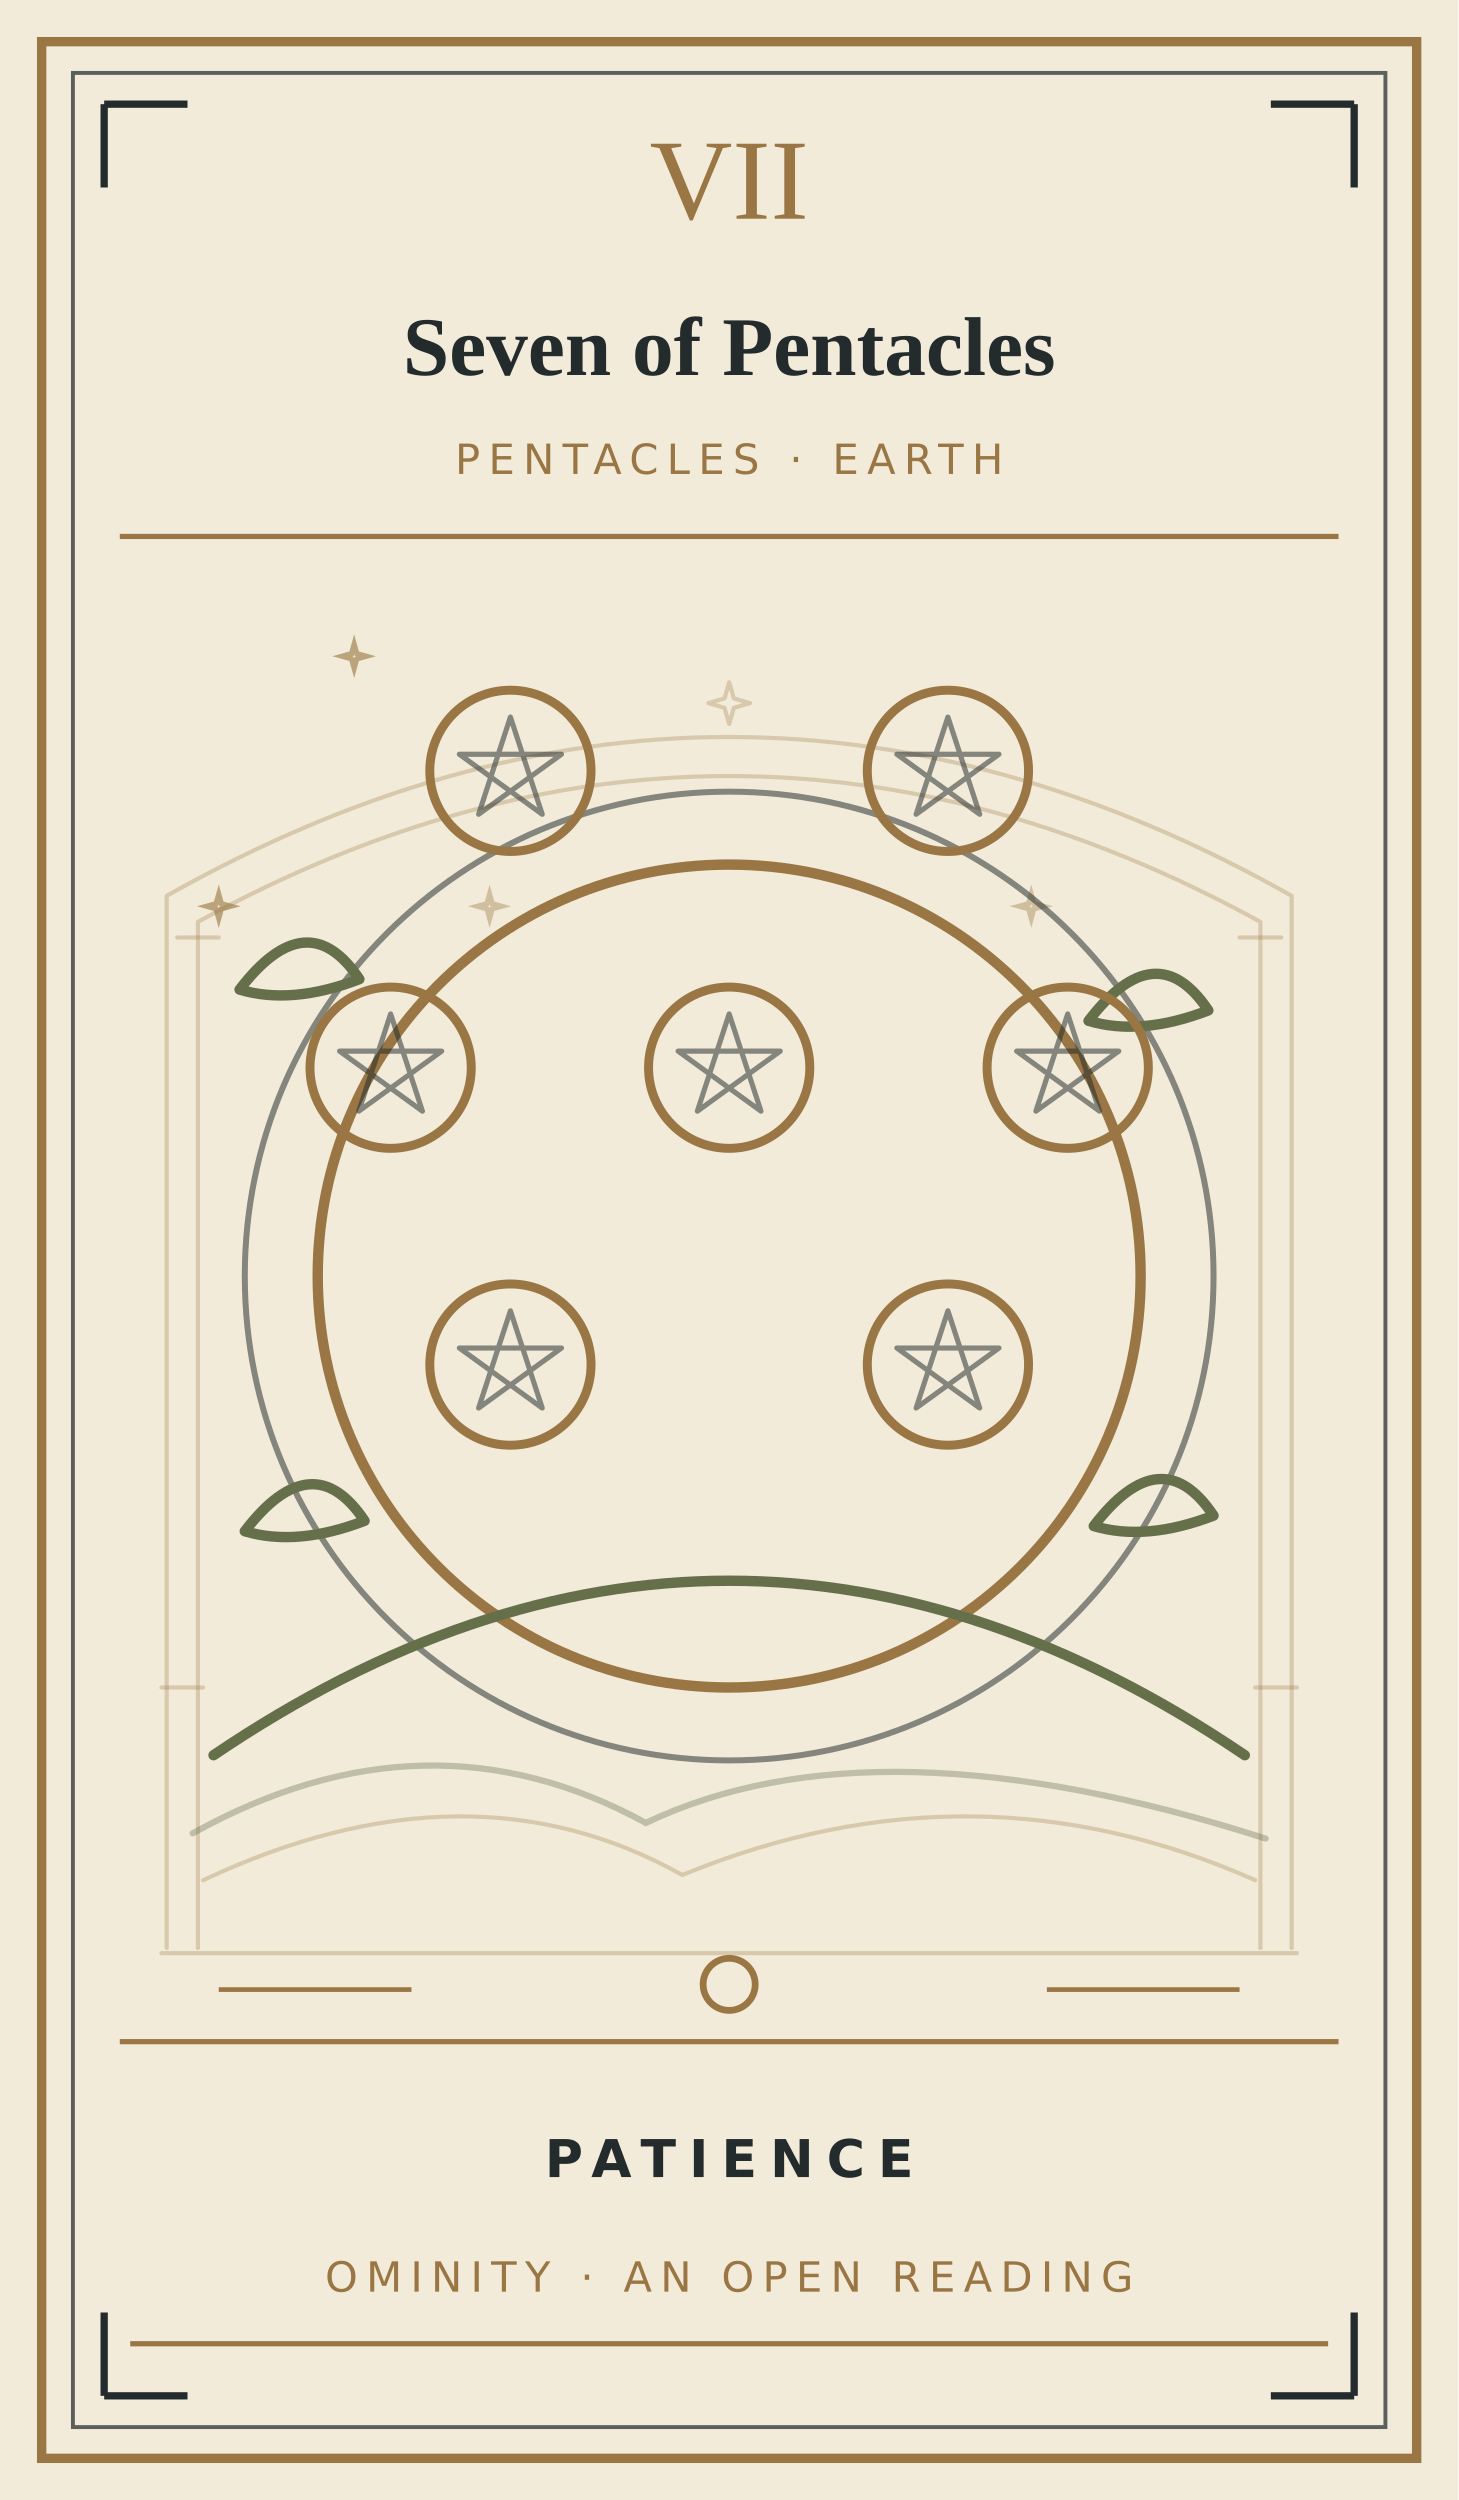
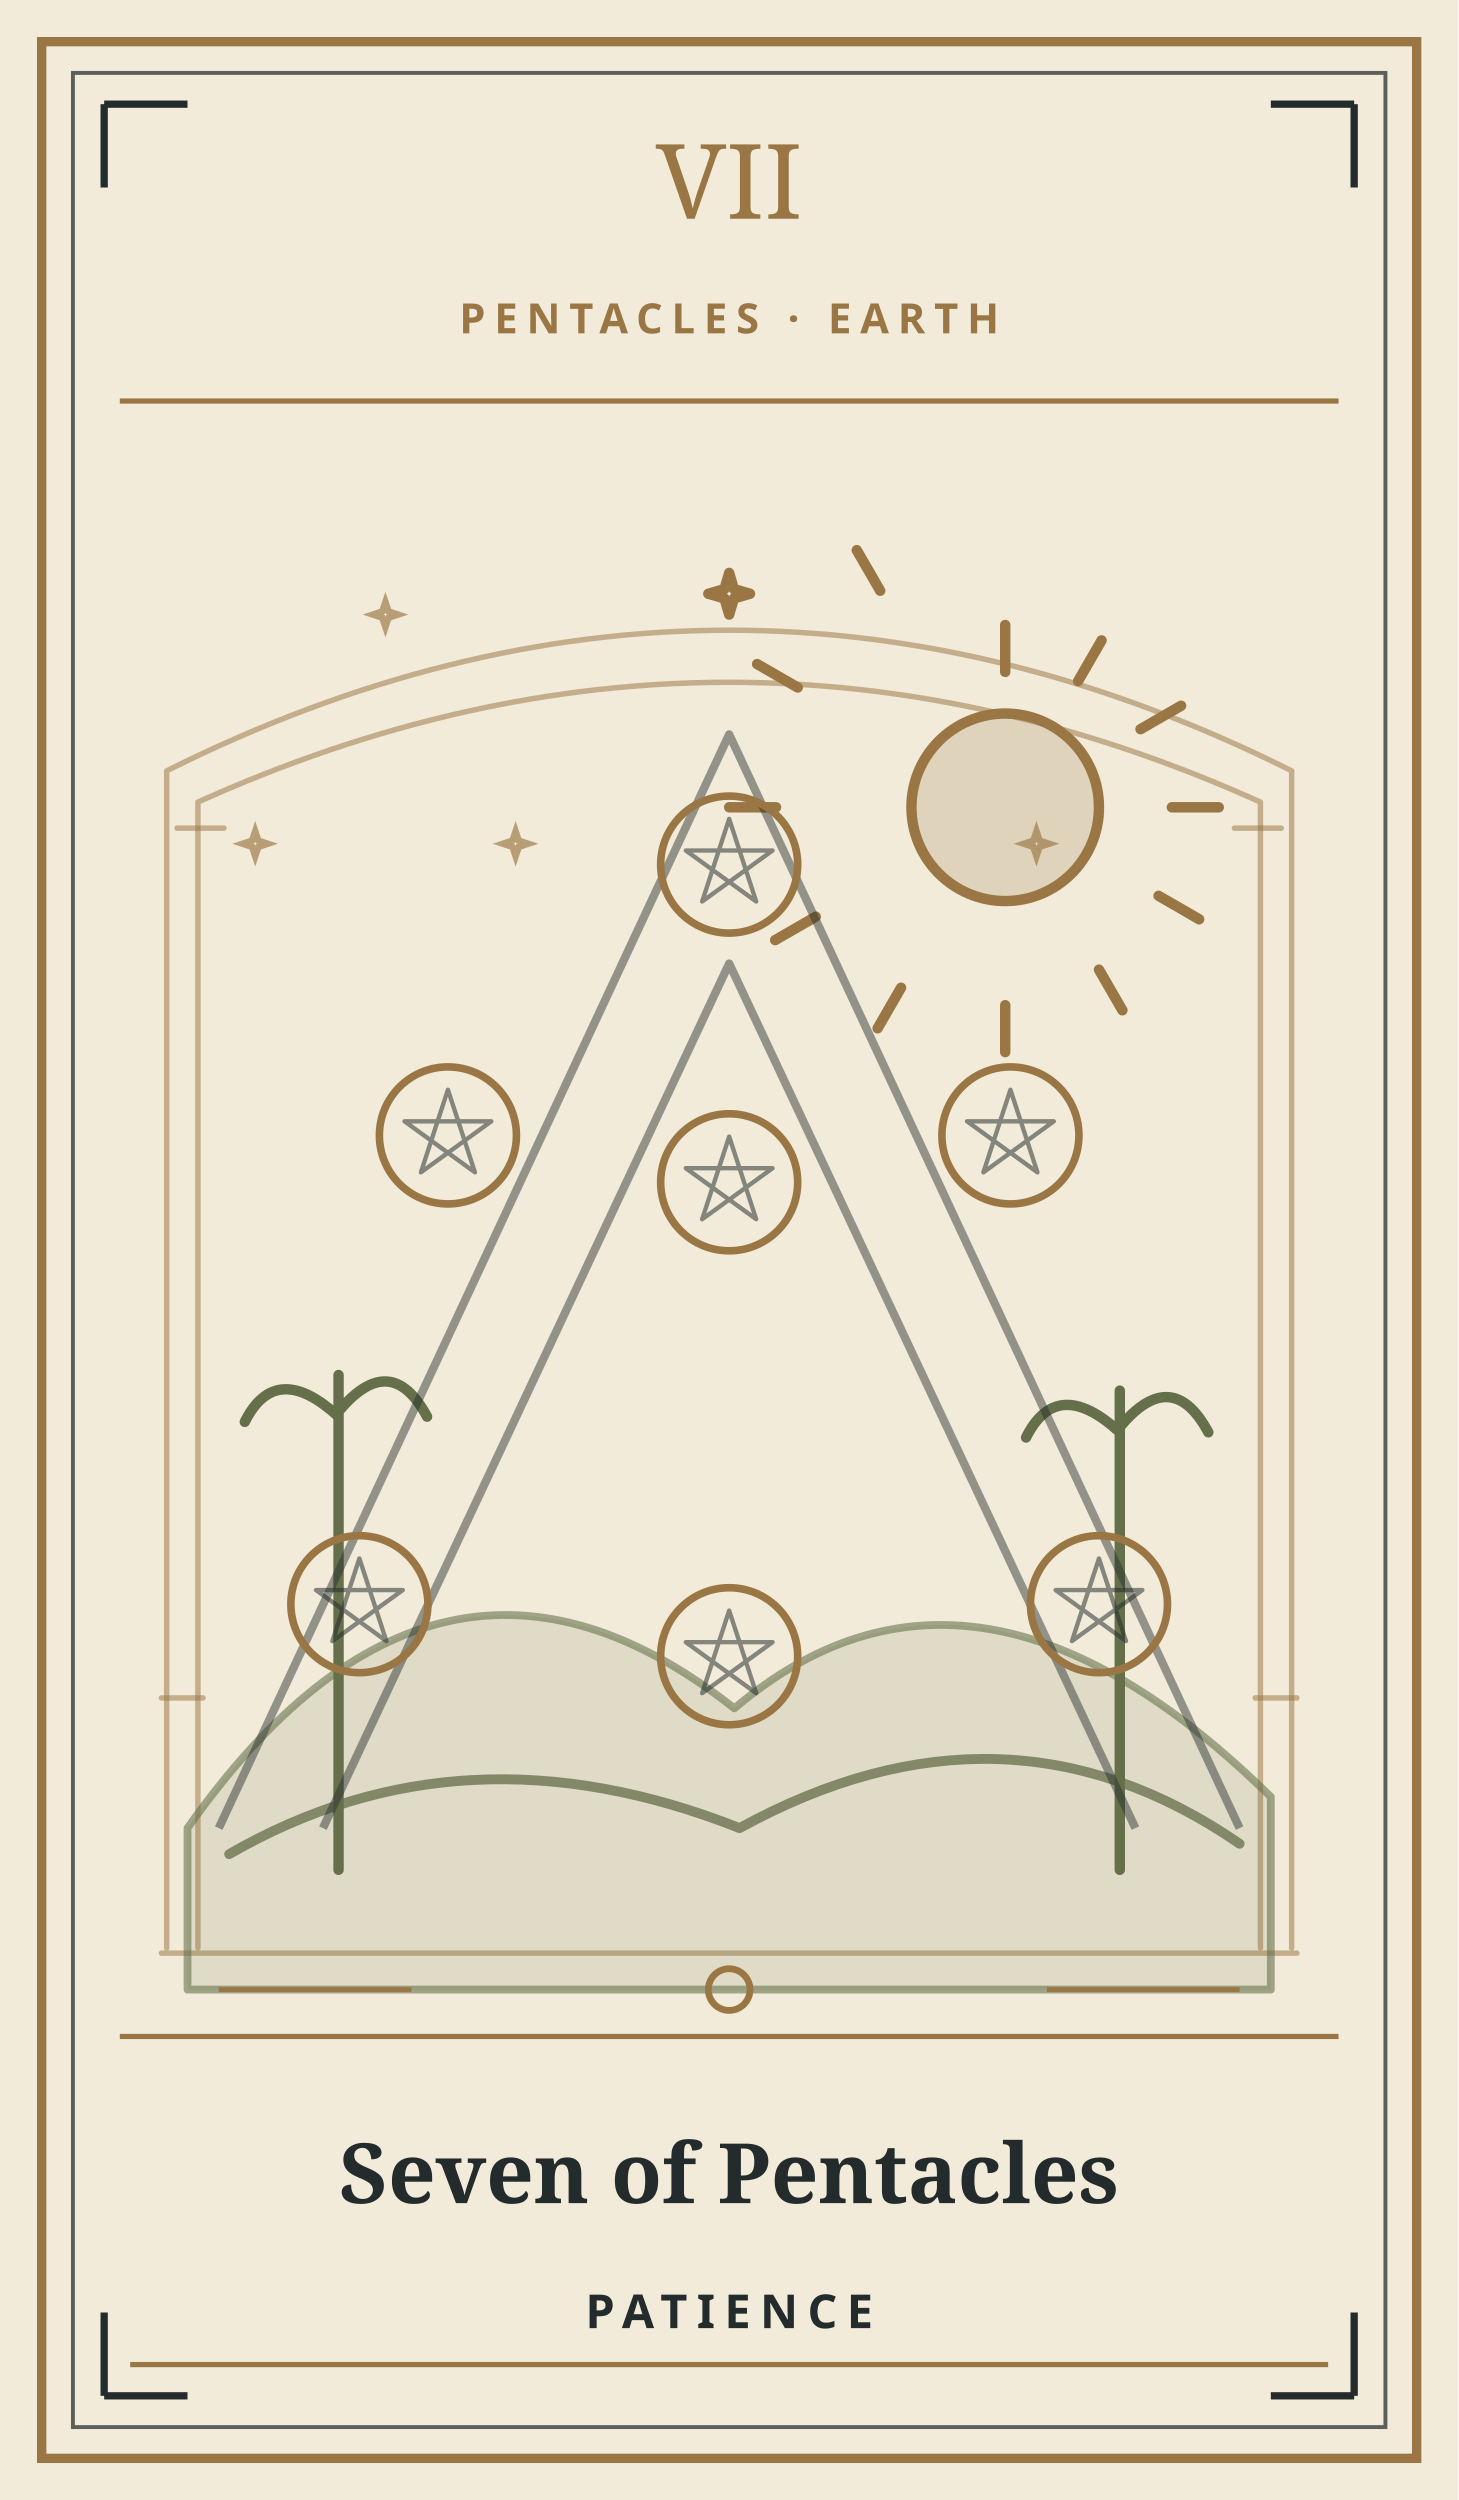
<svg xmlns="http://www.w3.org/2000/svg" width="280" height="480" viewBox="0 0 280 480" role="img" aria-labelledby="title description">
  <style>
.ink{fill:none;stroke:#232b2d;stroke-width:2.3;stroke-linecap:round;stroke-linejoin:round}
.fine{fill:none;stroke:#232b2d;stroke-opacity:.53;stroke-width:1.15;stroke-linecap:round;stroke-linejoin:round}
.gold{fill:none;stroke:#997643;stroke-width:2;stroke-linecap:round;stroke-linejoin:round}
- .faint{fill:none;stroke:#997643;stroke-opacity:.38;stroke-width:1}
+ .faint{fill:none;stroke:#997643;stroke-opacity:.66;stroke-width:1.25}
+ .inkfill{fill:#232b2d;stroke:#232b2d;stroke-width:1}
+ .distant{fill:#65704b;fill-opacity:.13;stroke:#65704b;stroke-opacity:.58;stroke-width:1.5;stroke-linejoin:round}
+ .terrain{fill:none;stroke:#65704b;stroke-opacity:.76;stroke-width:1.9;stroke-linecap:round;stroke-linejoin:round}
+ .halo{fill:#997643;fill-opacity:.10;stroke:#997643;stroke-width:1.25}
+ .cloud{fill:none;stroke:#232b2d;stroke-opacity:.32;stroke-width:1.3;stroke-linecap:round}
+ .wind{fill:none;stroke:#65704b;stroke-opacity:.60;stroke-width:1.1;stroke-linecap:round}
+ .hands{fill:none;stroke:#232b2d;stroke-width:2.4;stroke-linecap:round;stroke-linejoin:round}
+ .arch{fill:none;stroke:#997643;stroke-width:1.8;stroke-linecap:round;stroke-linejoin:round}
+ .tension{fill:none;stroke:#65704b;stroke-opacity:.55;stroke-width:1.5;stroke-linecap:round}
+ .bridge{fill:none;stroke:#997643;stroke-width:2.3;stroke-linecap:round}
+ .ridge{fill:none;stroke:#232b2d;stroke-opacity:.46;stroke-width:1.6;stroke-linejoin:round}
+ .motion{fill:none;stroke:#65704b;stroke-opacity:.54;stroke-width:2;stroke-linecap:round}
+ .beast{fill:#65704b;fill-opacity:.23;stroke:#232b2d;stroke-width:1.8;stroke-linejoin:round}
+ .regalia{fill:#997643;fill-opacity:.25;stroke:#997643;stroke-width:1.6;stroke-linejoin:round}
+ .petal{fill:#f2ebd9;stroke:#65704b;stroke-width:1.5}
.wash{fill:#65704b;fill-opacity:.11;stroke:#232b2d;stroke-width:1.8;stroke-linejoin:round}
.column{fill:#f2ebd9;stroke:#232b2d;stroke-width:2.1}
.sun{fill:#997643;fill-opacity:.2;stroke:#997643;stroke-width:2}
.paperfill{fill:#f2ebd9;stroke:#232b2d;stroke-width:1.8}
.lantern{fill:#997643;fill-opacity:.35;stroke:#232b2d;stroke-width:2}
.vine{fill:none;stroke:#65704b;stroke-width:2;stroke-linecap:round;stroke-linejoin:round}
.water{fill:none;stroke:#65704b;stroke-width:2;stroke-linecap:round}
.chain{fill:none;stroke:#997643;stroke-width:3;stroke-dasharray:4 4}
.lightning{fill:none;stroke:#65704b;stroke-width:7;stroke-linecap:square;stroke-linejoin:miter}
- .ghost{fill:none;stroke:#997643;stroke-opacity:.29;stroke-width:.8;stroke-linecap:round;stroke-linejoin:round}
- .landscape{fill:none;stroke:#65704b;stroke-opacity:.36;stroke-width:1.2;stroke-linecap:round}
- .hatch{fill:none;stroke:#232b2d;stroke-opacity:.25;stroke-width:.8;stroke-linecap:round}
- .label{font:600 10px 'DejaVu Sans',sans-serif;letter-spacing:2.5px;fill:#232b2d;text-anchor:middle}
- .number{font:22px Georgia,'Times New Roman',serif;fill:#997643;text-anchor:middle}
- .title{font:600 16px Georgia,'Times New Roman',serif;fill:#232b2d;text-anchor:middle}
- .small{font:8px 'DejaVu Sans',sans-serif;letter-spacing:1.6px;fill:#997643;text-anchor:middle}
+ .ghost{fill:none;stroke:#997643;stroke-opacity:.52;stroke-width:1.05;stroke-linecap:round;stroke-linejoin:round}
+ .landscape{fill:none;stroke:#65704b;stroke-opacity:.58;stroke-width:1.5;stroke-linecap:round}
+ .hatch{fill:none;stroke:#232b2d;stroke-opacity:.42;stroke-width:1;stroke-linecap:round}
</style>
  <rect width="280" height="480" fill="#f2ebd9" />
  <rect x="8" y="8" width="264" height="464" fill="none" stroke="#997643" stroke-width="1.8" />
  <rect x="14" y="14" width="252" height="452" fill="none" stroke="#232b2d" stroke-width=".75" opacity=".72" />
-   <path d="M23 103H257M23 392H257M25 450H255" stroke="#997643" stroke-width="1" />
+   <path d="M23 77H257M23 391H257M25 454H255" stroke="#997643" stroke-width="1" />
  <path d="M20 20L36 20M20 20L20 36M260 20L244 20M260 20L260 36M20 460L36 460M20 460L20 444M260 460L244 460M260 460L260 444" stroke="#232b2d" stroke-width="1.4" />
-   <text class="number" x="140" y="42">VII</text>
-   <text class="title" x="140" y="72">Seven of Pentacles</text>
-   <text class="small" x="140" y="91">PENTACLES · EARTH</text>
+   <text class="number" x="140" y="42" font-family="Noto Serif" font-size="20" font-weight="400" fill="#997643" text-anchor="middle">VII</text>
+   <text class="small" x="140" y="64" font-family="Noto Sans" font-size="8" font-weight="600" letter-spacing="1.7" fill="#997643" text-anchor="middle">PENTACLES · EARTH</text>
  <g clip-path="url(#window)">
-     <path class="ghost" d="M32 374V172Q140 111 248 172V374" />
-     <path class="ghost" d="M38 374V177Q140 121 242 177V374" />
+     <path class="ghost" d="M32 374V148Q140 94 248 148V374" />
+     <path class="ghost" d="M38 374V154Q140 108 242 154V374" />
    <path class="ghost" d="M31 375H249" />
-     <path class="ghost" d="M140 131L140.9 134.1L144 135L140.9 135.9L140 139L139.1 135.9L136 135L139.1 134.1Z" />
-     <path class="ghost" d="M34 180L42 180M238 180L246 180M31 324L39 324M241 324L249 324" />
-     <path class="landscape" d="M37 352Q82 327 124 350Q168 329 243 353" />
-     <path class="ghost" d="M39 361Q90 337 131 360Q187 337 241 361" />
-     <path class="faint" d="M198 171.7L198.5 173.5L200.3 174L198.5 174.5L198 176.3L197.5 174.5L195.7 174L197.5 173.5Z" />
-     <path class="faint" d="M94 171.7L94.5 173.5L96.3 174L94.5 174.5L94 176.3L93.5 174.5L91.7 174L93.5 173.5Z" />
-     <path class="faint" d="M68 123.7L68.5 125.5L70.3 126L68.5 126.5L68 128.3L67.5 126.5L65.7 126L67.5 125.5Z" />
-     <path class="faint" d="M42 171.7L42.5 173.5L44.3 174L42.5 174.5L42 176.3L41.5 174.5L39.7 174L41.5 173.5Z" />
-     <path class="faint" d="M68 123.7L68.5 125.5L70.3 126L68.5 126.5L68 128.3L67.5 126.5L65.7 126L67.5 125.5Z" />
-     <path class="faint" d="M42 171.7L42.5 173.5L44.3 174L42.5 174.5L42 176.3L41.5 174.5L39.7 174L41.5 173.5Z" />
-     <circle class="gold" cx="140" cy="245" r="79" />
-     <circle class="fine" cx="140" cy="245" r="93" />
-     <path class="vine" d="M41 337Q140 270 239 337" />
-     <path class="vine" d="M46 190Q59 173 69 188Q56 193 46 190" />
-     <path class="vine" d="M209 196Q222 179 232 194Q219 199 209 196" />
-     <path class="vine" d="M47 294Q60 277 70 292Q57 297 47 294" />
-     <path class="vine" d="M210 293Q223 276 233 291Q220 296 210 293" />
-     <g transform="translate(98 148) scale(0.86)">
+     <path class="gold" d="M140 110L140.9 113.1L144 114L140.9 114.9L140 118L139.1 114.9L136 114L139.1 113.1Z" />
+     <path class="ghost" d="M34 159H43M237 159H246M31 326H39M241 326H249" />
+     <path class="faint" d="M199 159.6L199.6 161.4L201.4 162L199.6 162.6L199 164.4L198.4 162.6L196.6 162L198.4 161.4Z" />
+     <path class="faint" d="M99 159.6L99.6 161.4L101.4 162L99.6 162.6L99 164.4L98.4 162.6L96.6 162L98.4 161.4Z" />
+     <path class="faint" d="M74 115.6L74.6 117.4L76.4 118L74.6 118.6L74 120.4L73.4 118.6L71.6 118L73.4 117.4Z" />
+     <path class="faint" d="M49 159.6L49.6 161.4L51.4 162L49.6 162.6L49 164.4L48.4 162.6L46.6 162L48.4 161.4Z" />
+     <path class="distant" d="M36 351Q84 283 141 328Q187 289 244 345V382H36Z" />
+     <path class="terrain" d="M44 356Q89 330 142 351Q193 323 238 354" />
+     <path class="vine" d="M65 359V264M65 272Q53 261 47 273M65 271Q75 259 82 272" />
+     <path class="vine" d="M215 359V267M215 275Q203 264 197 276M215 274Q225 262 232 275" />
+     <circle class="sun" cx="193" cy="155" r="18" />
+     <path class="gold" d="M193 129L193 120" transform="rotate(0 193 155)" />
+     <path class="gold" d="M193 127L193 118" transform="rotate(30 193 155)" />
+     <path class="gold" d="M193 125L193 116" transform="rotate(60 193 155)" />
+     <path class="gold" d="M193 123L193 114" transform="rotate(90 193 155)" />
+     <path class="gold" d="M193 121L193 112" transform="rotate(120 193 155)" />
+     <path class="gold" d="M193 119L193 110" transform="rotate(150 193 155)" />
+     <path class="gold" d="M193 117L193 108" transform="rotate(180 193 155)" />
+     <path class="gold" d="M193 115L193 106" transform="rotate(210 193 155)" />
+     <path class="gold" d="M193 113L193 104" transform="rotate(240 193 155)" />
+     <path class="gold" d="M193 111L193 102" transform="rotate(270 193 155)" />
+     <path class="gold" d="M193 109L193 100" transform="rotate(300 193 155)" />
+     <path class="gold" d="M193 107L193 98" transform="rotate(330 193 155)" />
+     <path class="ridge" d="M42 351L140 141L238 351M62 351L140 185L218 351" />
+     <g transform="translate(140 166) scale(0.7308)">
      <circle class="gold" cx="0" cy="0" r="18" />
      <polyline class="fine" points="0.0,-12.0 7.1,9.7 -11.4,-3.7 11.4,-3.7 -7.1,9.7 0.0,-12.0" />
    </g>
-     <g transform="translate(182 148) scale(0.86)">
+     <g transform="translate(86 218) scale(0.7308)">
      <circle class="gold" cx="0" cy="0" r="18" />
      <polyline class="fine" points="0.0,-12.0 7.1,9.7 -11.4,-3.7 11.4,-3.7 -7.1,9.7 0.0,-12.0" />
    </g>
-     <g transform="translate(75 205) scale(0.86)">
+     <g transform="translate(140 227) scale(0.7308)">
      <circle class="gold" cx="0" cy="0" r="18" />
      <polyline class="fine" points="0.0,-12.0 7.1,9.7 -11.4,-3.7 11.4,-3.7 -7.1,9.7 0.0,-12.0" />
    </g>
-     <g transform="translate(140 205) scale(0.86)">
+     <g transform="translate(194 218) scale(0.7308)">
      <circle class="gold" cx="0" cy="0" r="18" />
      <polyline class="fine" points="0.0,-12.0 7.1,9.7 -11.4,-3.7 11.4,-3.7 -7.1,9.7 0.0,-12.0" />
    </g>
-     <g transform="translate(205 205) scale(0.86)">
+     <g transform="translate(69 308) scale(0.7308)">
      <circle class="gold" cx="0" cy="0" r="18" />
      <polyline class="fine" points="0.0,-12.0 7.1,9.7 -11.4,-3.7 11.4,-3.7 -7.1,9.7 0.0,-12.0" />
    </g>
-     <g transform="translate(98 262) scale(0.86)">
+     <g transform="translate(140 318) scale(0.7308)">
      <circle class="gold" cx="0" cy="0" r="18" />
      <polyline class="fine" points="0.0,-12.0 7.1,9.7 -11.4,-3.7 11.4,-3.7 -7.1,9.7 0.0,-12.0" />
    </g>
-     <g transform="translate(182 262) scale(0.86)">
+     <g transform="translate(211 308) scale(0.7308)">
      <circle class="gold" cx="0" cy="0" r="18" />
      <polyline class="fine" points="0.0,-12.0 7.1,9.7 -11.4,-3.7 11.4,-3.7 -7.1,9.7 0.0,-12.0" />
    </g>
  </g>
  <defs>
    <clipPath id="window">
-       <rect x="24" y="106" width="232" height="282" />
+       <rect x="24" y="79" width="232" height="309" />
    </clipPath>
  </defs>
-   <path d="M42 382L79 382M201 382L238 382" stroke="#997643" stroke-width=".9" />
-   <circle cx="140" cy="381" r="5" fill="none" stroke="#997643" stroke-width="1.3" />
-   <text class="label" x="140" y="418">PATIENCE</text>
-   <text class="small" x="140" y="440">OMINITY · AN OPEN READING</text>
+   <path d="M42 382H79M201 382H238" stroke="#997643" stroke-width=".9" />
+   <circle cx="140" cy="382" r="4" fill="none" stroke="#997643" stroke-width="1.3" />
+   <text class="title" x="140" y="423" font-family="Noto Serif" font-size="16" font-weight="600" fill="#232b2d" text-anchor="middle">Seven of Pentacles</text>
+   <text class="label" x="140" y="447" font-family="Noto Sans" font-size="9" font-weight="600" letter-spacing="1.8" fill="#232b2d" text-anchor="middle">PATIENCE</text>
</svg>
